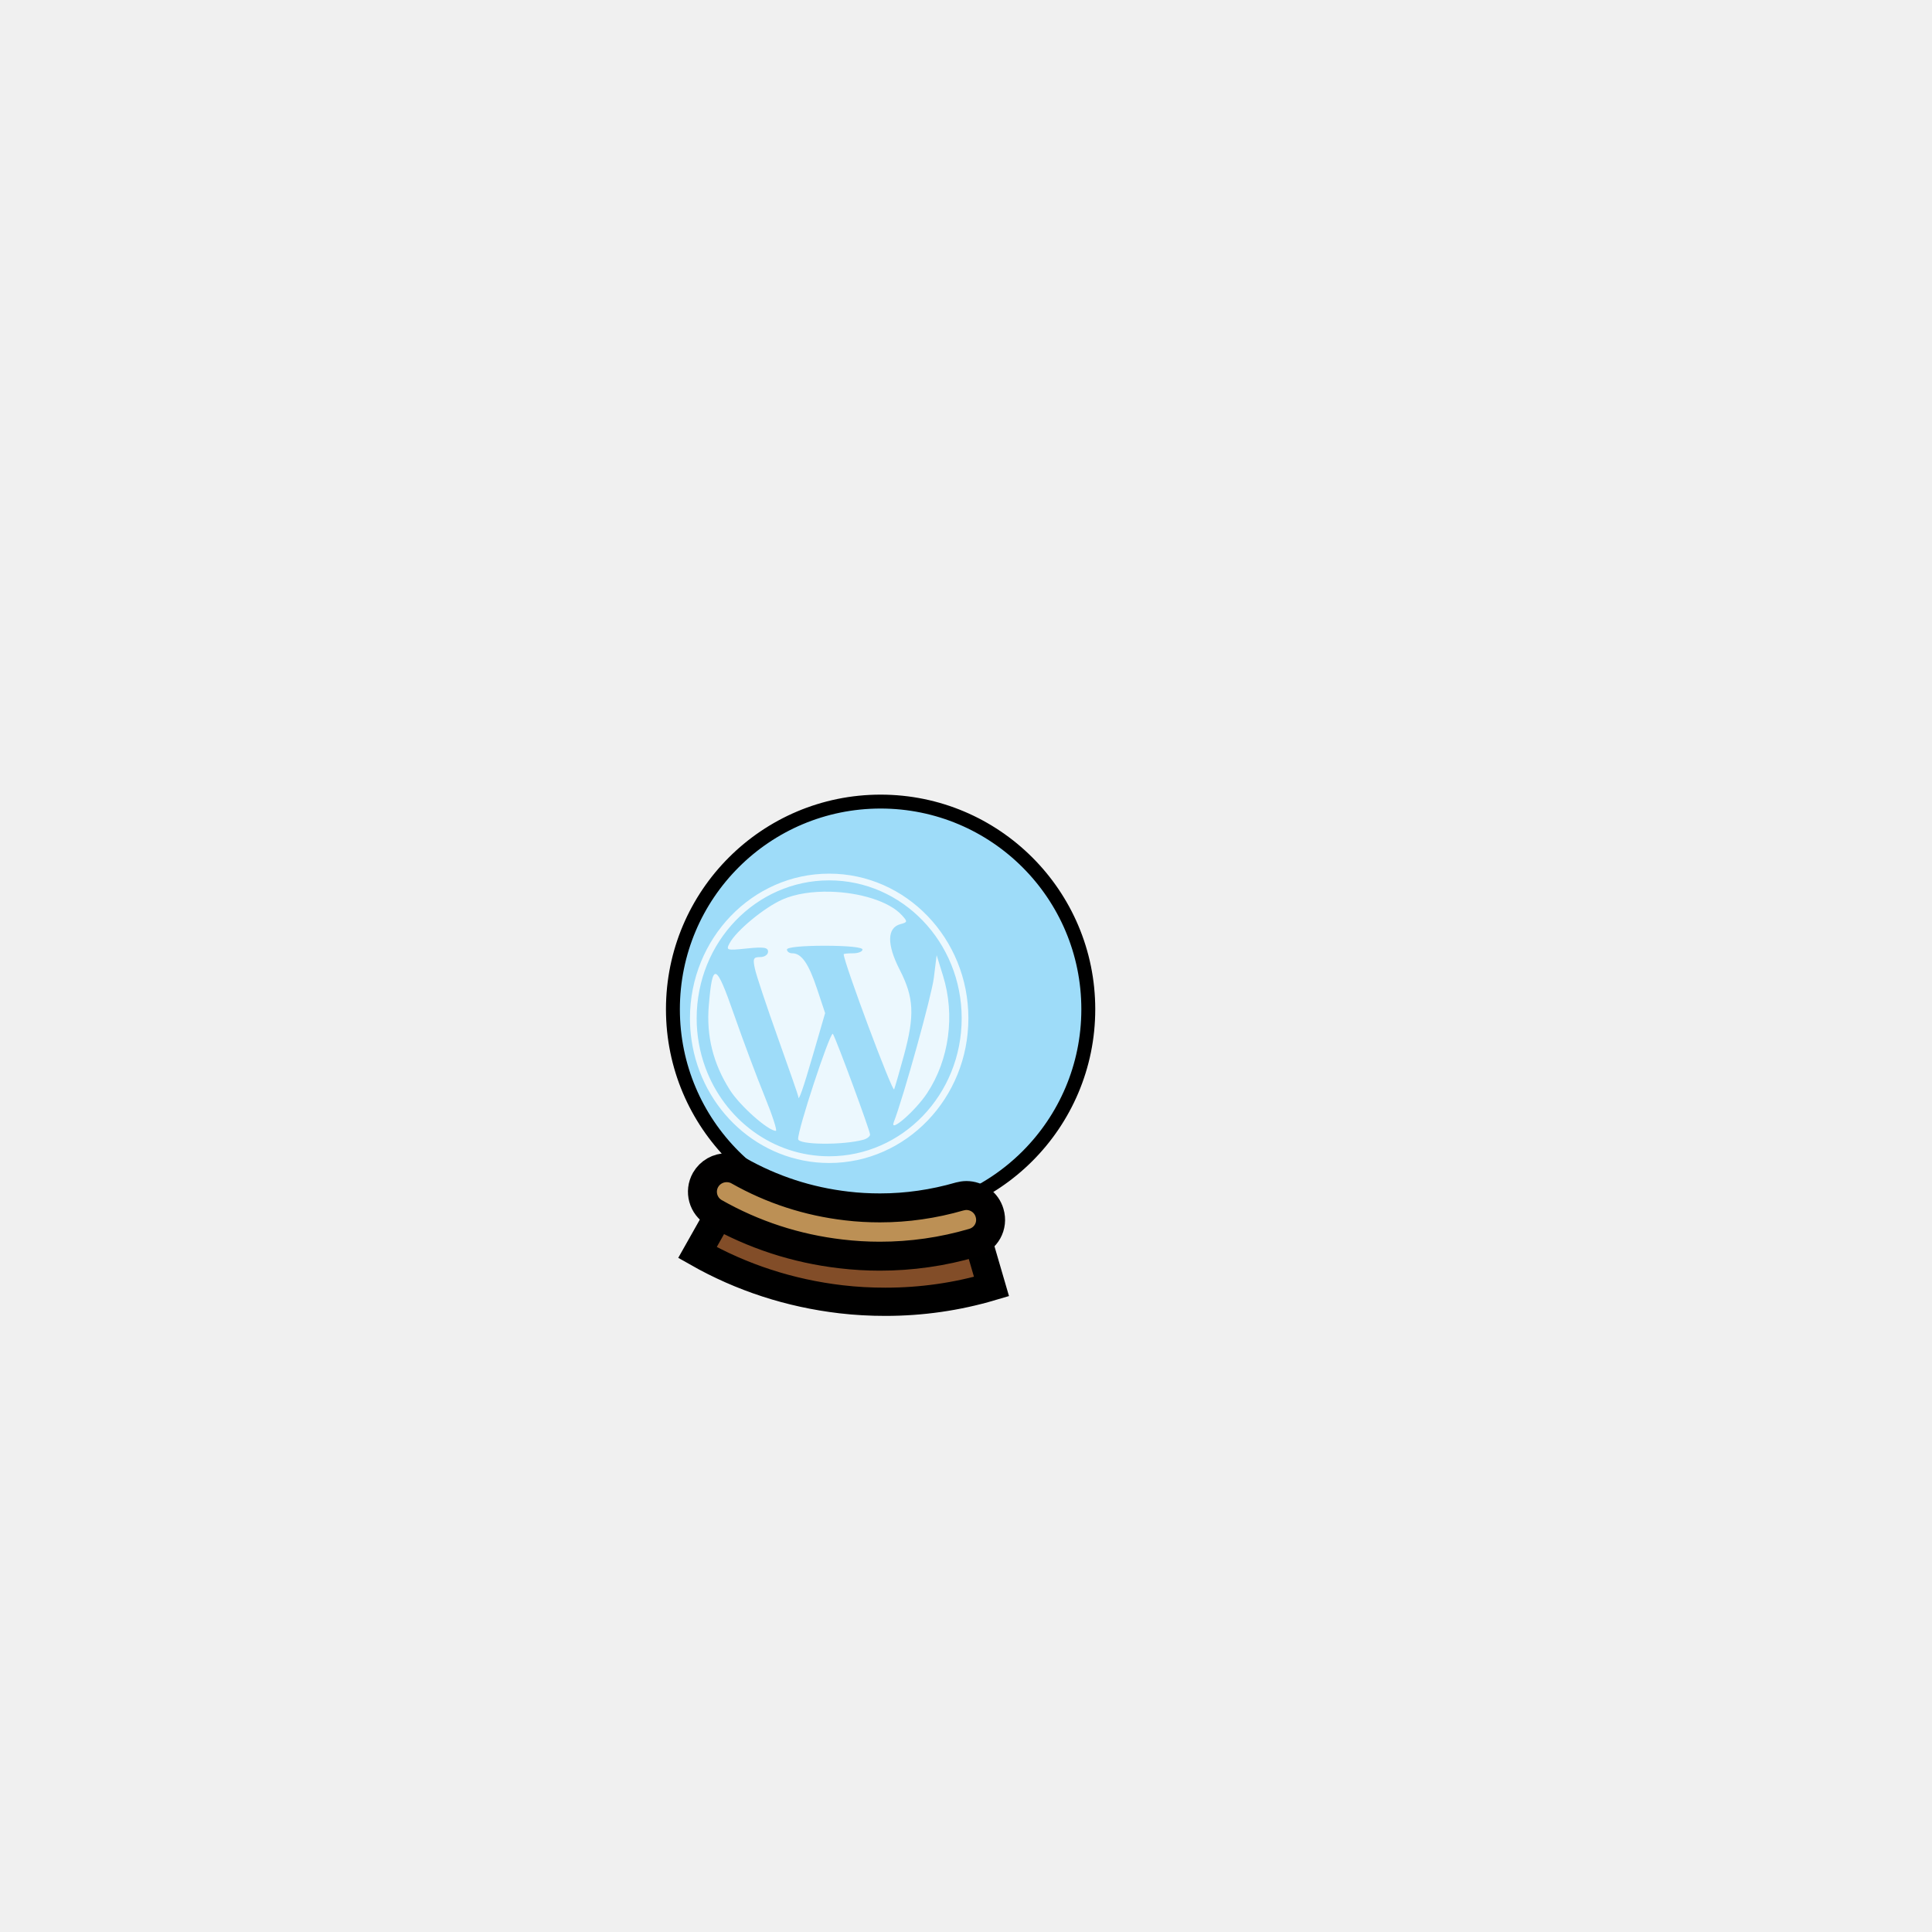
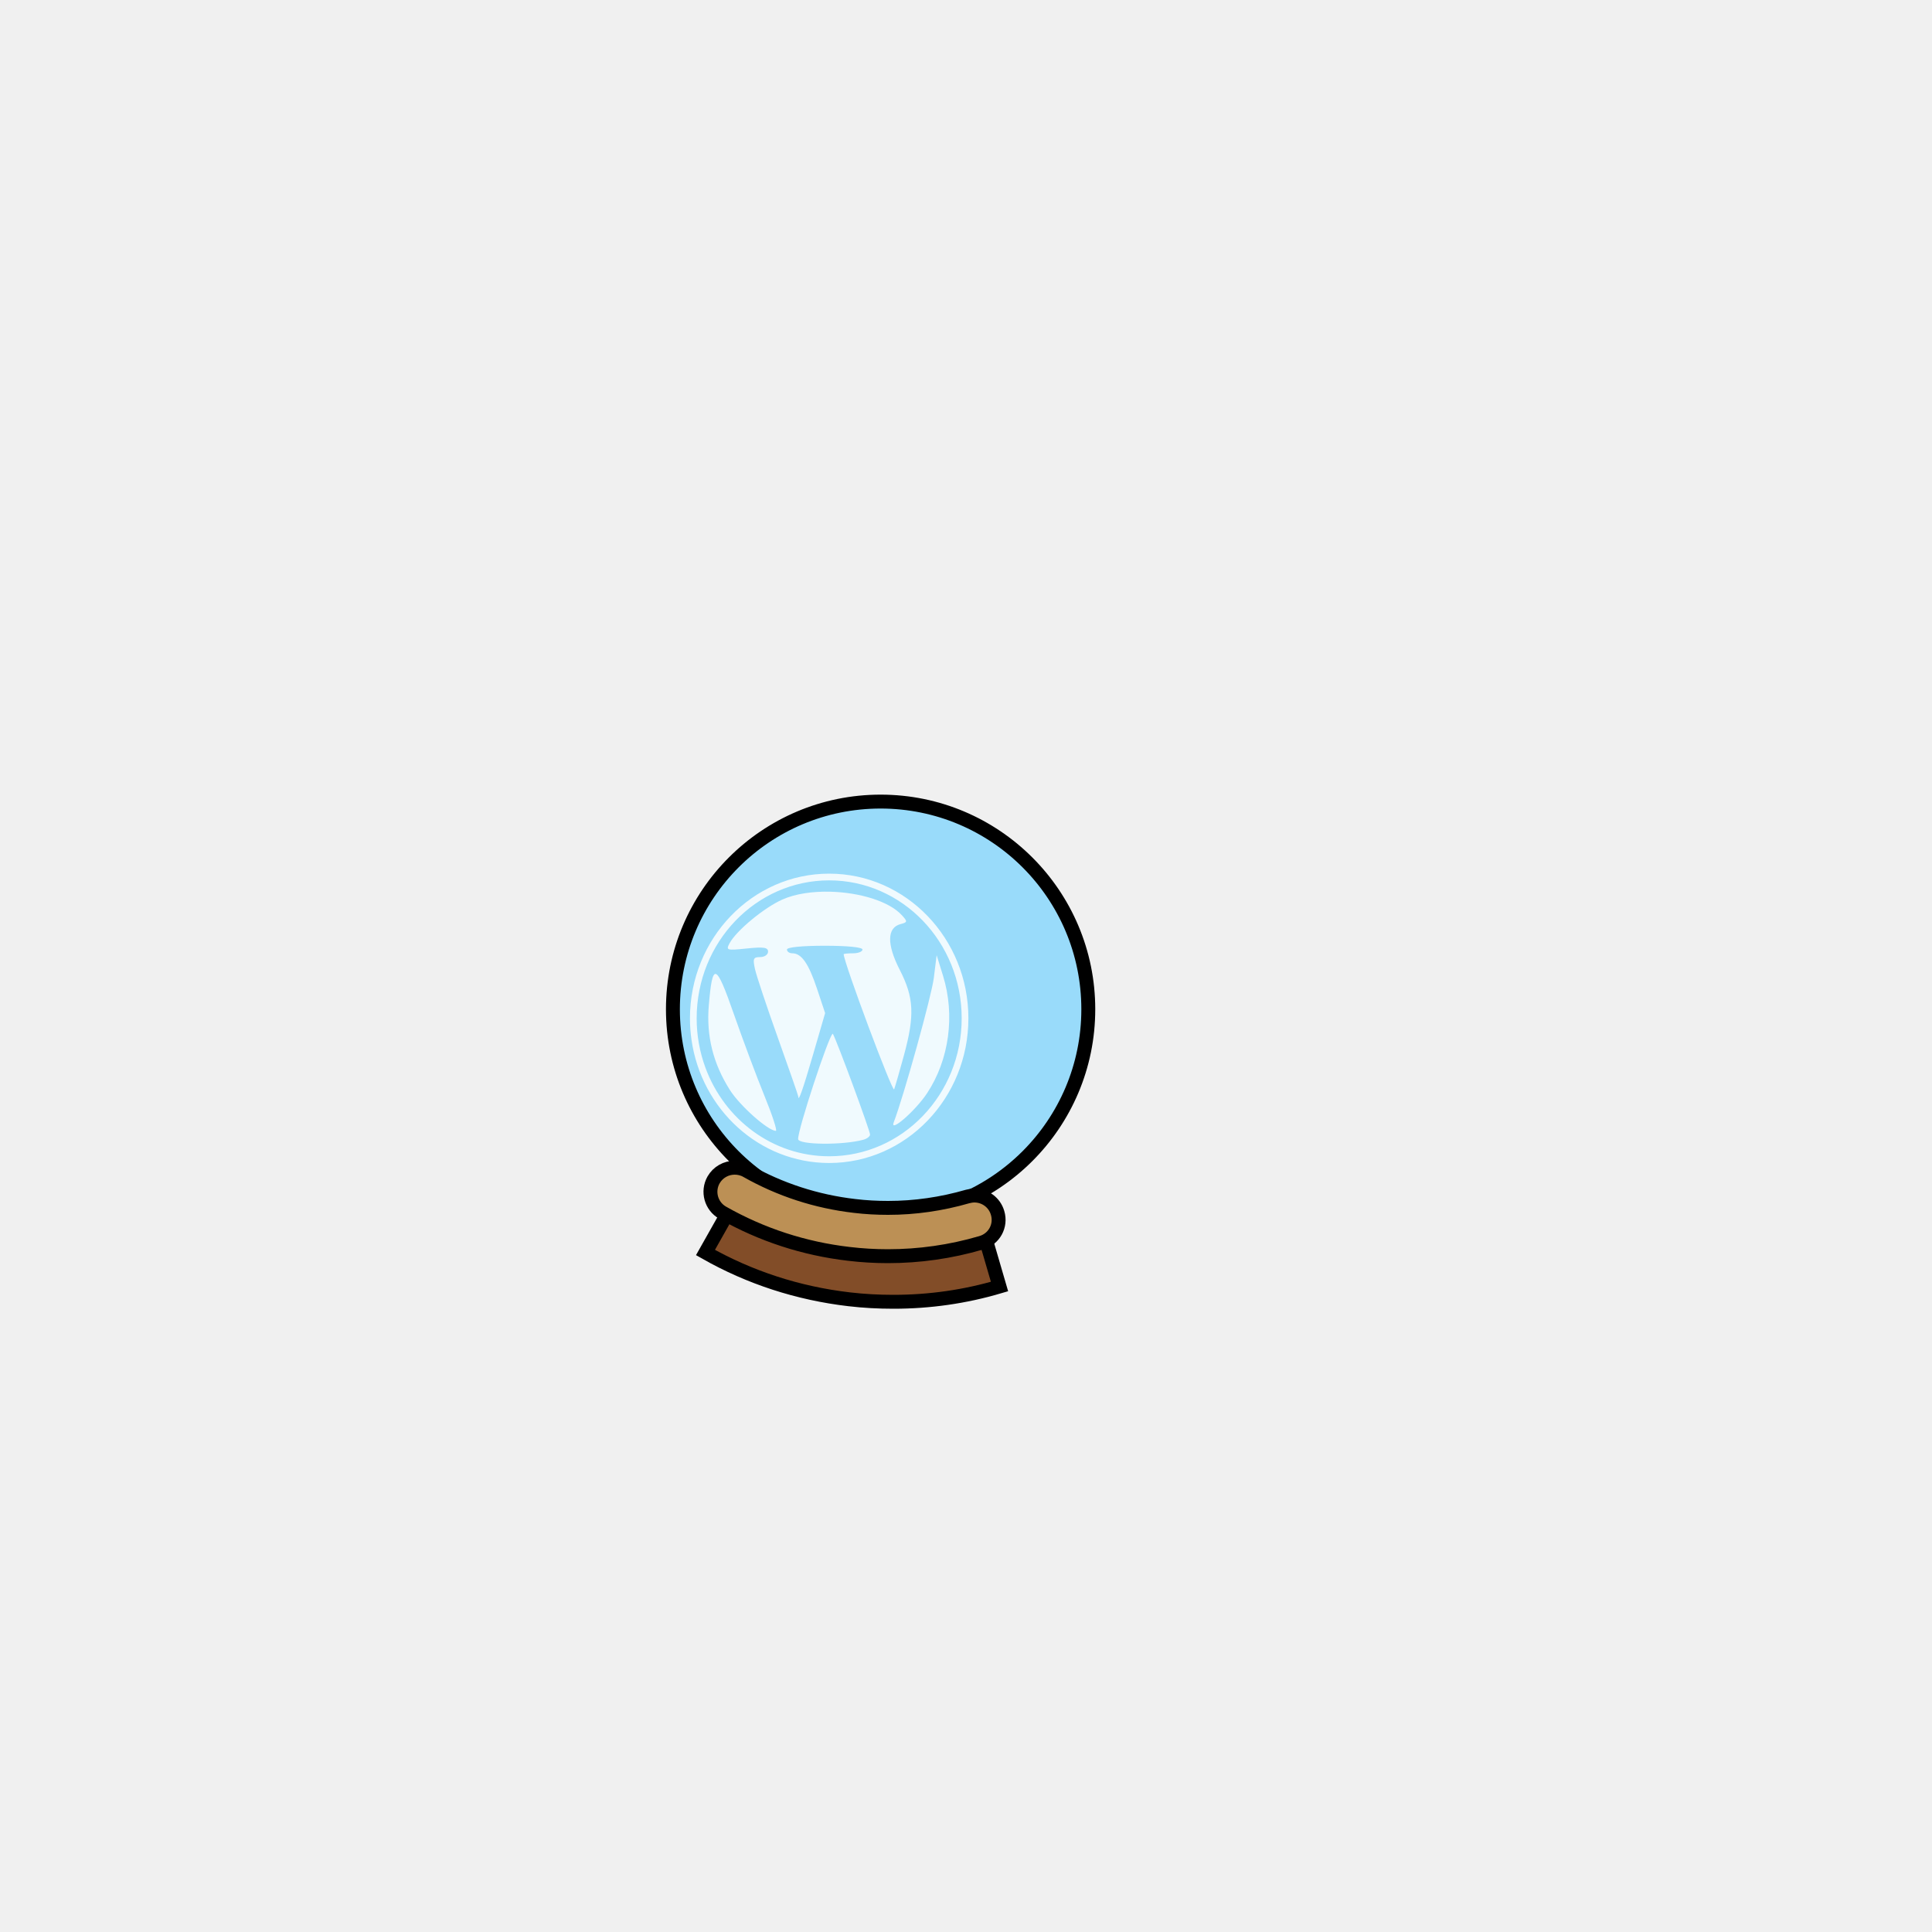
<svg xmlns="http://www.w3.org/2000/svg" xml:space="preserve" viewBox="0 0 1000 1000">
  <g class="Ball--group">
-     <path fill="#8ad7fb" fill-opacity=".8" stroke="#000" stroke-width="7.2" d="M563.3 522.4a107.5 107.5 0 0 1-107.5 107.5 107.5 107.5 0 0 1-107.5-107.5 107.5 107.5 0 0 1 107.5-107.5 107.5 107.5 0 0 1 107.5 107.5z" color="#000" style="-inkscape-stroke:none" />
-     <path fill="#fff" fill-opacity=".8" fill-rule="evenodd" d="M429.178 452.2c-39.813 0-72.06 33.581-72.06 74.881 0 3.774.275 7.483.795 11.11 5.168 36.047 35.09 63.775 71.265 63.775 39.814 0 72.06-33.585 72.06-74.885 0-41.3-32.246-74.881-72.06-74.881zm0 3.475c37.86 0 68.584 31.912 68.584 71.406 0 39.494-30.724 71.406-68.584 71.406-29.207 0-54.152-19.001-64.036-45.815a73.856 73.856 0 0 1-4.548-25.591c0-39.494 30.725-71.406 68.584-71.406zm.539 5.87c-9.031-.228-17.921 1.027-24.697 4.025-9.453 4.181-23.877 16.097-27.36 22.604-1.99 3.719-1.603 3.841 8.903 2.757 8.74-.902 10.983-.564 10.983 1.657 0 1.536-1.83 2.792-4.067 2.792-3.553 0-3.895.786-2.7 6.225.752 3.424 6.102 19.475 11.888 35.669 5.786 16.194 10.521 29.816 10.521 30.272 0 3.194 2.413-3.664 7.737-21.981l6.16-21.184-4.185-12.576c-4.356-13.088-8.038-18.38-12.786-18.38-1.536 0-2.792-.88-2.792-1.956 0-1.173 7.822-1.955 19.553-1.955 11.732 0 19.553.782 19.553 1.955 0 1.076-2.2 1.956-4.888 1.956-2.688 0-4.874.22-4.858.489.311 4.952 25.358 71.968 26.126 69.901.599-1.613 2.878-9.515 5.064-17.56 5.647-20.785 5.2-29.912-2.166-44.276-6.783-13.227-6.624-21.826.44-23.673 3.61-.944 3.664-1.28.748-4.503-6.686-7.388-22.126-11.88-37.177-12.259zm55.084 32.857-1.451 11.732c-1.162 9.373-15.558 61.233-20.768 74.81-2.195 5.721 11.269-6.032 17.243-15.051 11.481-17.334 14.622-40.432 8.275-60.87zM370.6 504.16c-1.852-.652-2.776 4.891-3.731 16.288-1.325 15.794 2.25 30.086 10.948 43.776 5.194 8.173 19.754 21.1 23.766 21.1.822 0-1.828-8.14-5.89-18.087-4.06-9.948-11.168-28.94-15.794-42.203-4.666-13.376-7.448-20.222-9.3-20.874zm60.365 30.952c-2.073 1.122-18.11 49.772-17.853 54.485.165 3.01 23.27 3.227 33.805.317 1.882-.52 3.422-1.725 3.422-2.677 0-1.995-17.056-48.222-19.217-52.083-.037-.066-.09-.078-.157-.042z" color="#000" />
-     <path fill="#824d28" stroke="#000" stroke-width="14.608" d="M458.2 648.8c-6.7 0-13.4-.4-20.1-1.2-23-2.7-44.9-9.8-64.8-21.1L361 648.3c22.9 13 47.9 21.1 74.3 24.2 7.7.9 15.3 1.3 23 1.3 18.6 0 37-2.6 54.9-7.9l-7-24c-15.8 4.6-31.8 6.9-48 6.9z" />
-     <path fill="#bc9055" stroke="#010000" stroke-linecap="round" stroke-linejoin="round" stroke-width="14.986" d="M512.2 627.8c-1.6-5.5-6.6-9-12-9-1.2 0-2.3.2-3.5.5-13.5 3.9-27.3 5.9-41.2 5.9-5.7 0-11.5-.3-17.3-1-19.8-2.3-38.6-8.4-55.9-18.2-1.9-1.1-4.1-1.6-6.2-1.6-4.4 0-8.6 2.3-10.9 6.3-3.4 6-1.3 13.6 4.7 17 20.1 11.4 42.1 18.6 65.3 21.3 6.7.8 13.5 1.2 20.2 1.2 16.3 0 32.5-2.3 48.2-6.9 6.8-1.9 10.6-8.8 8.6-15.5z" />
+     <path fill="#8ad7fb" fill-opacity=".85" stroke="#000" stroke-width="7.2" d="M563.3 522.4a107.5 107.5 0 0 1-107.5 107.5 107.5 107.5 0 0 1-107.5-107.5 107.5 107.5 0 0 1 107.5-107.5 107.5 107.5 0 0 1 107.5 107.5z" color="#000" style="-inkscape-stroke:none" />
+     <path fill="#fff" fill-opacity=".85" fill-rule="evenodd" d="M429.178 452.2c-39.813 0-72.06 33.581-72.06 74.881 0 3.774.275 7.483.795 11.11 5.168 36.047 35.09 63.775 71.265 63.775 39.814 0 72.06-33.585 72.06-74.885 0-41.3-32.246-74.881-72.06-74.881zm0 3.475c37.86 0 68.584 31.912 68.584 71.406 0 39.494-30.724 71.406-68.584 71.406-29.207 0-54.152-19.001-64.036-45.815a73.856 73.856 0 0 1-4.548-25.591c0-39.494 30.725-71.406 68.584-71.406zm.539 5.87c-9.031-.228-17.921 1.027-24.697 4.025-9.453 4.181-23.877 16.097-27.36 22.604-1.99 3.719-1.603 3.841 8.903 2.757 8.74-.902 10.983-.564 10.983 1.657 0 1.536-1.83 2.792-4.067 2.792-3.553 0-3.895.786-2.7 6.225.752 3.424 6.102 19.475 11.888 35.669 5.786 16.194 10.521 29.816 10.521 30.272 0 3.194 2.413-3.664 7.737-21.981l6.16-21.184-4.185-12.576c-4.356-13.088-8.038-18.38-12.786-18.38-1.536 0-2.792-.88-2.792-1.956 0-1.173 7.822-1.955 19.553-1.955 11.732 0 19.553.782 19.553 1.955 0 1.076-2.2 1.956-4.888 1.956-2.688 0-4.874.22-4.858.489.311 4.952 25.358 71.968 26.126 69.901.599-1.613 2.878-9.515 5.064-17.56 5.647-20.785 5.2-29.912-2.166-44.276-6.783-13.227-6.624-21.826.44-23.673 3.61-.944 3.664-1.28.748-4.503-6.686-7.388-22.126-11.88-37.177-12.259zm55.084 32.857-1.451 11.732c-1.162 9.373-15.558 61.233-20.768 74.81-2.195 5.721 11.269-6.032 17.243-15.051 11.481-17.334 14.622-40.432 8.275-60.87zM370.6 504.16c-1.852-.652-2.776 4.891-3.731 16.288-1.325 15.794 2.25 30.086 10.948 43.776 5.194 8.173 19.754 21.1 23.766 21.1.822 0-1.828-8.14-5.89-18.087-4.06-9.948-11.168-28.94-15.794-42.203-4.666-13.376-7.448-20.222-9.3-20.874zm60.365 30.952c-2.073 1.122-18.11 49.772-17.853 54.485.165 3.01 23.27 3.227 33.805.317 1.882-.52 3.422-1.725 3.422-2.677 0-1.995-17.056-48.222-19.217-52.083-.037-.066-.09-.078-.157-.042z" color="#000" />
+     <path fill="#824d28" stroke="#000" stroke-width="7.2" d="M462.35 648.8c-6.7 0-13.4-.4-20.1-1.2-23-2.7-44.9-9.8-64.8-21.1l-12.3 21.8c22.9 13 47.9 21.1 74.3 24.2 7.7.9 15.3 1.3 23 1.3 18.6 0 37-2.6 54.9-7.9l-7-24c-15.8 4.6-31.8 6.9-48 6.9z" />
+     <path fill="#bc9055" stroke="#010000" stroke-width="7.2" d="M516.35 627.8c-1.6-5.5-6.6-9-12-9-1.2 0-2.3.2-3.5.5-13.5 3.9-27.3 5.9-41.2 5.9-5.7 0-11.5-.3-17.3-1-19.8-2.3-38.6-8.4-55.9-18.2-1.9-1.1-4.1-1.6-6.2-1.6-4.4 0-8.6 2.3-10.9 6.3-3.4 6-1.3 13.6 4.7 17 20.1 11.4 42.1 18.6 65.3 21.3 6.7.8 13.5 1.2 20.2 1.2 16.3 0 32.5-2.3 48.2-6.9 6.8-1.9 10.6-8.8 8.6-15.5z" />
  </g>
</svg>
